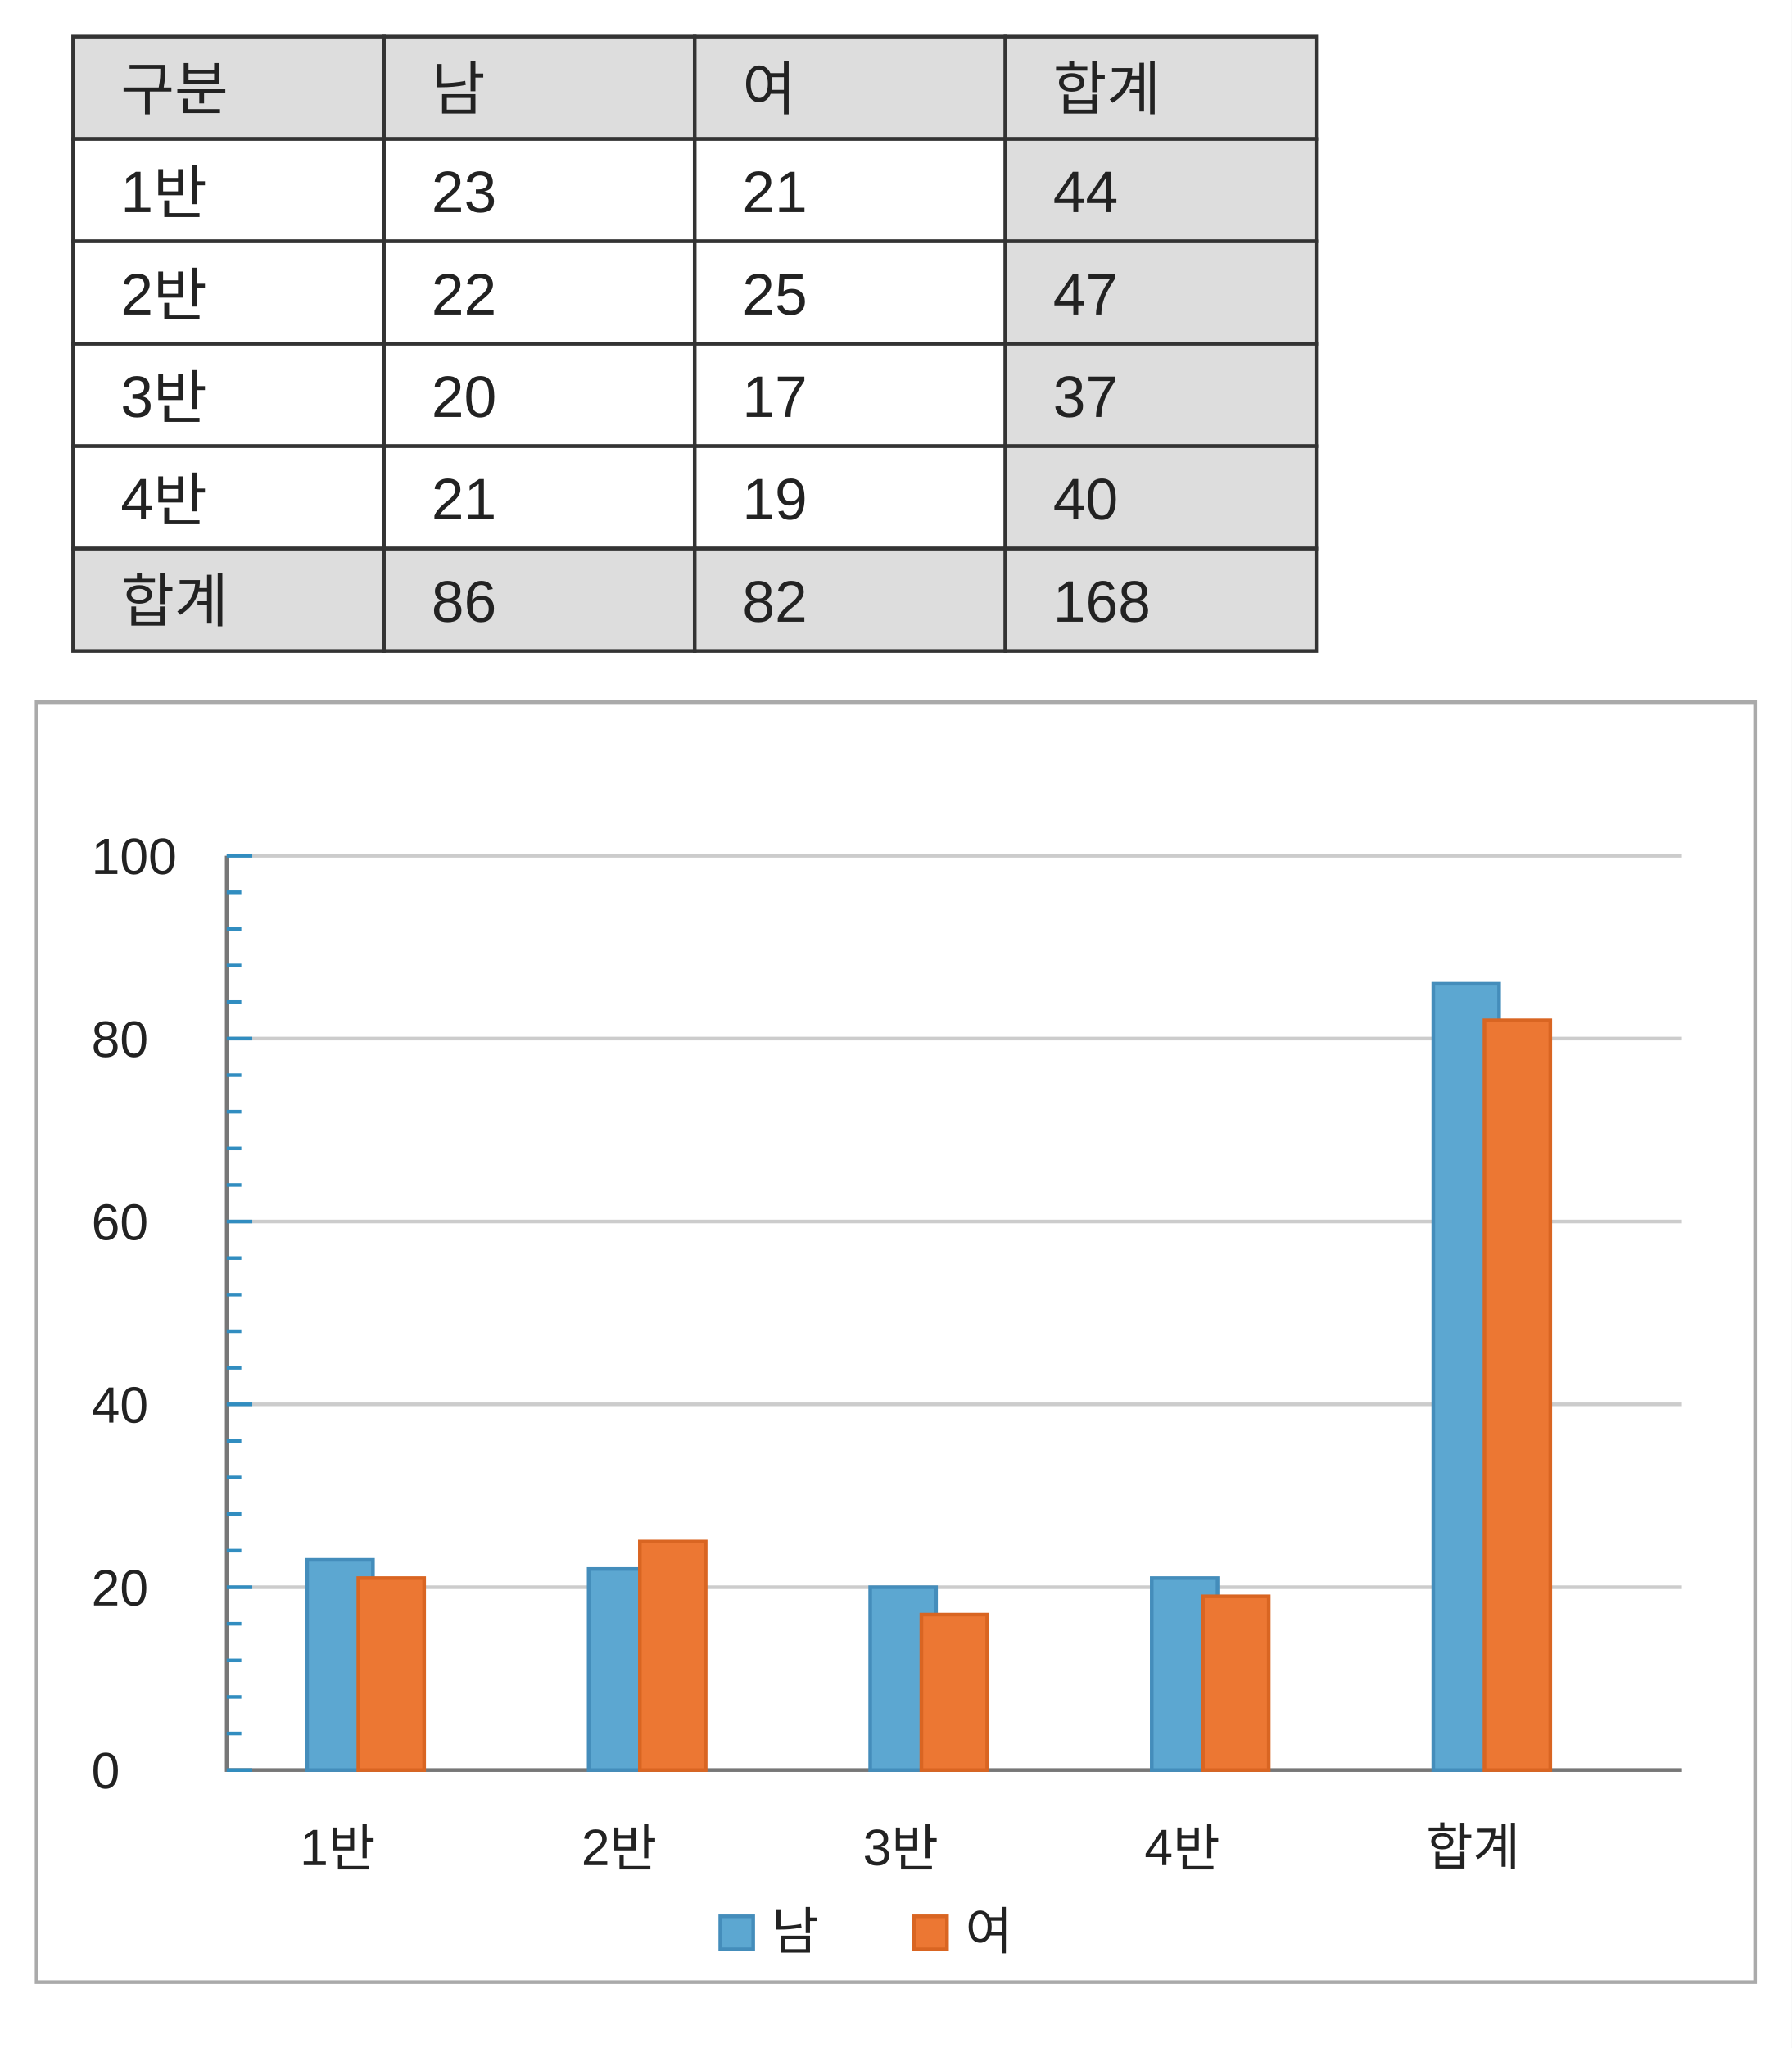
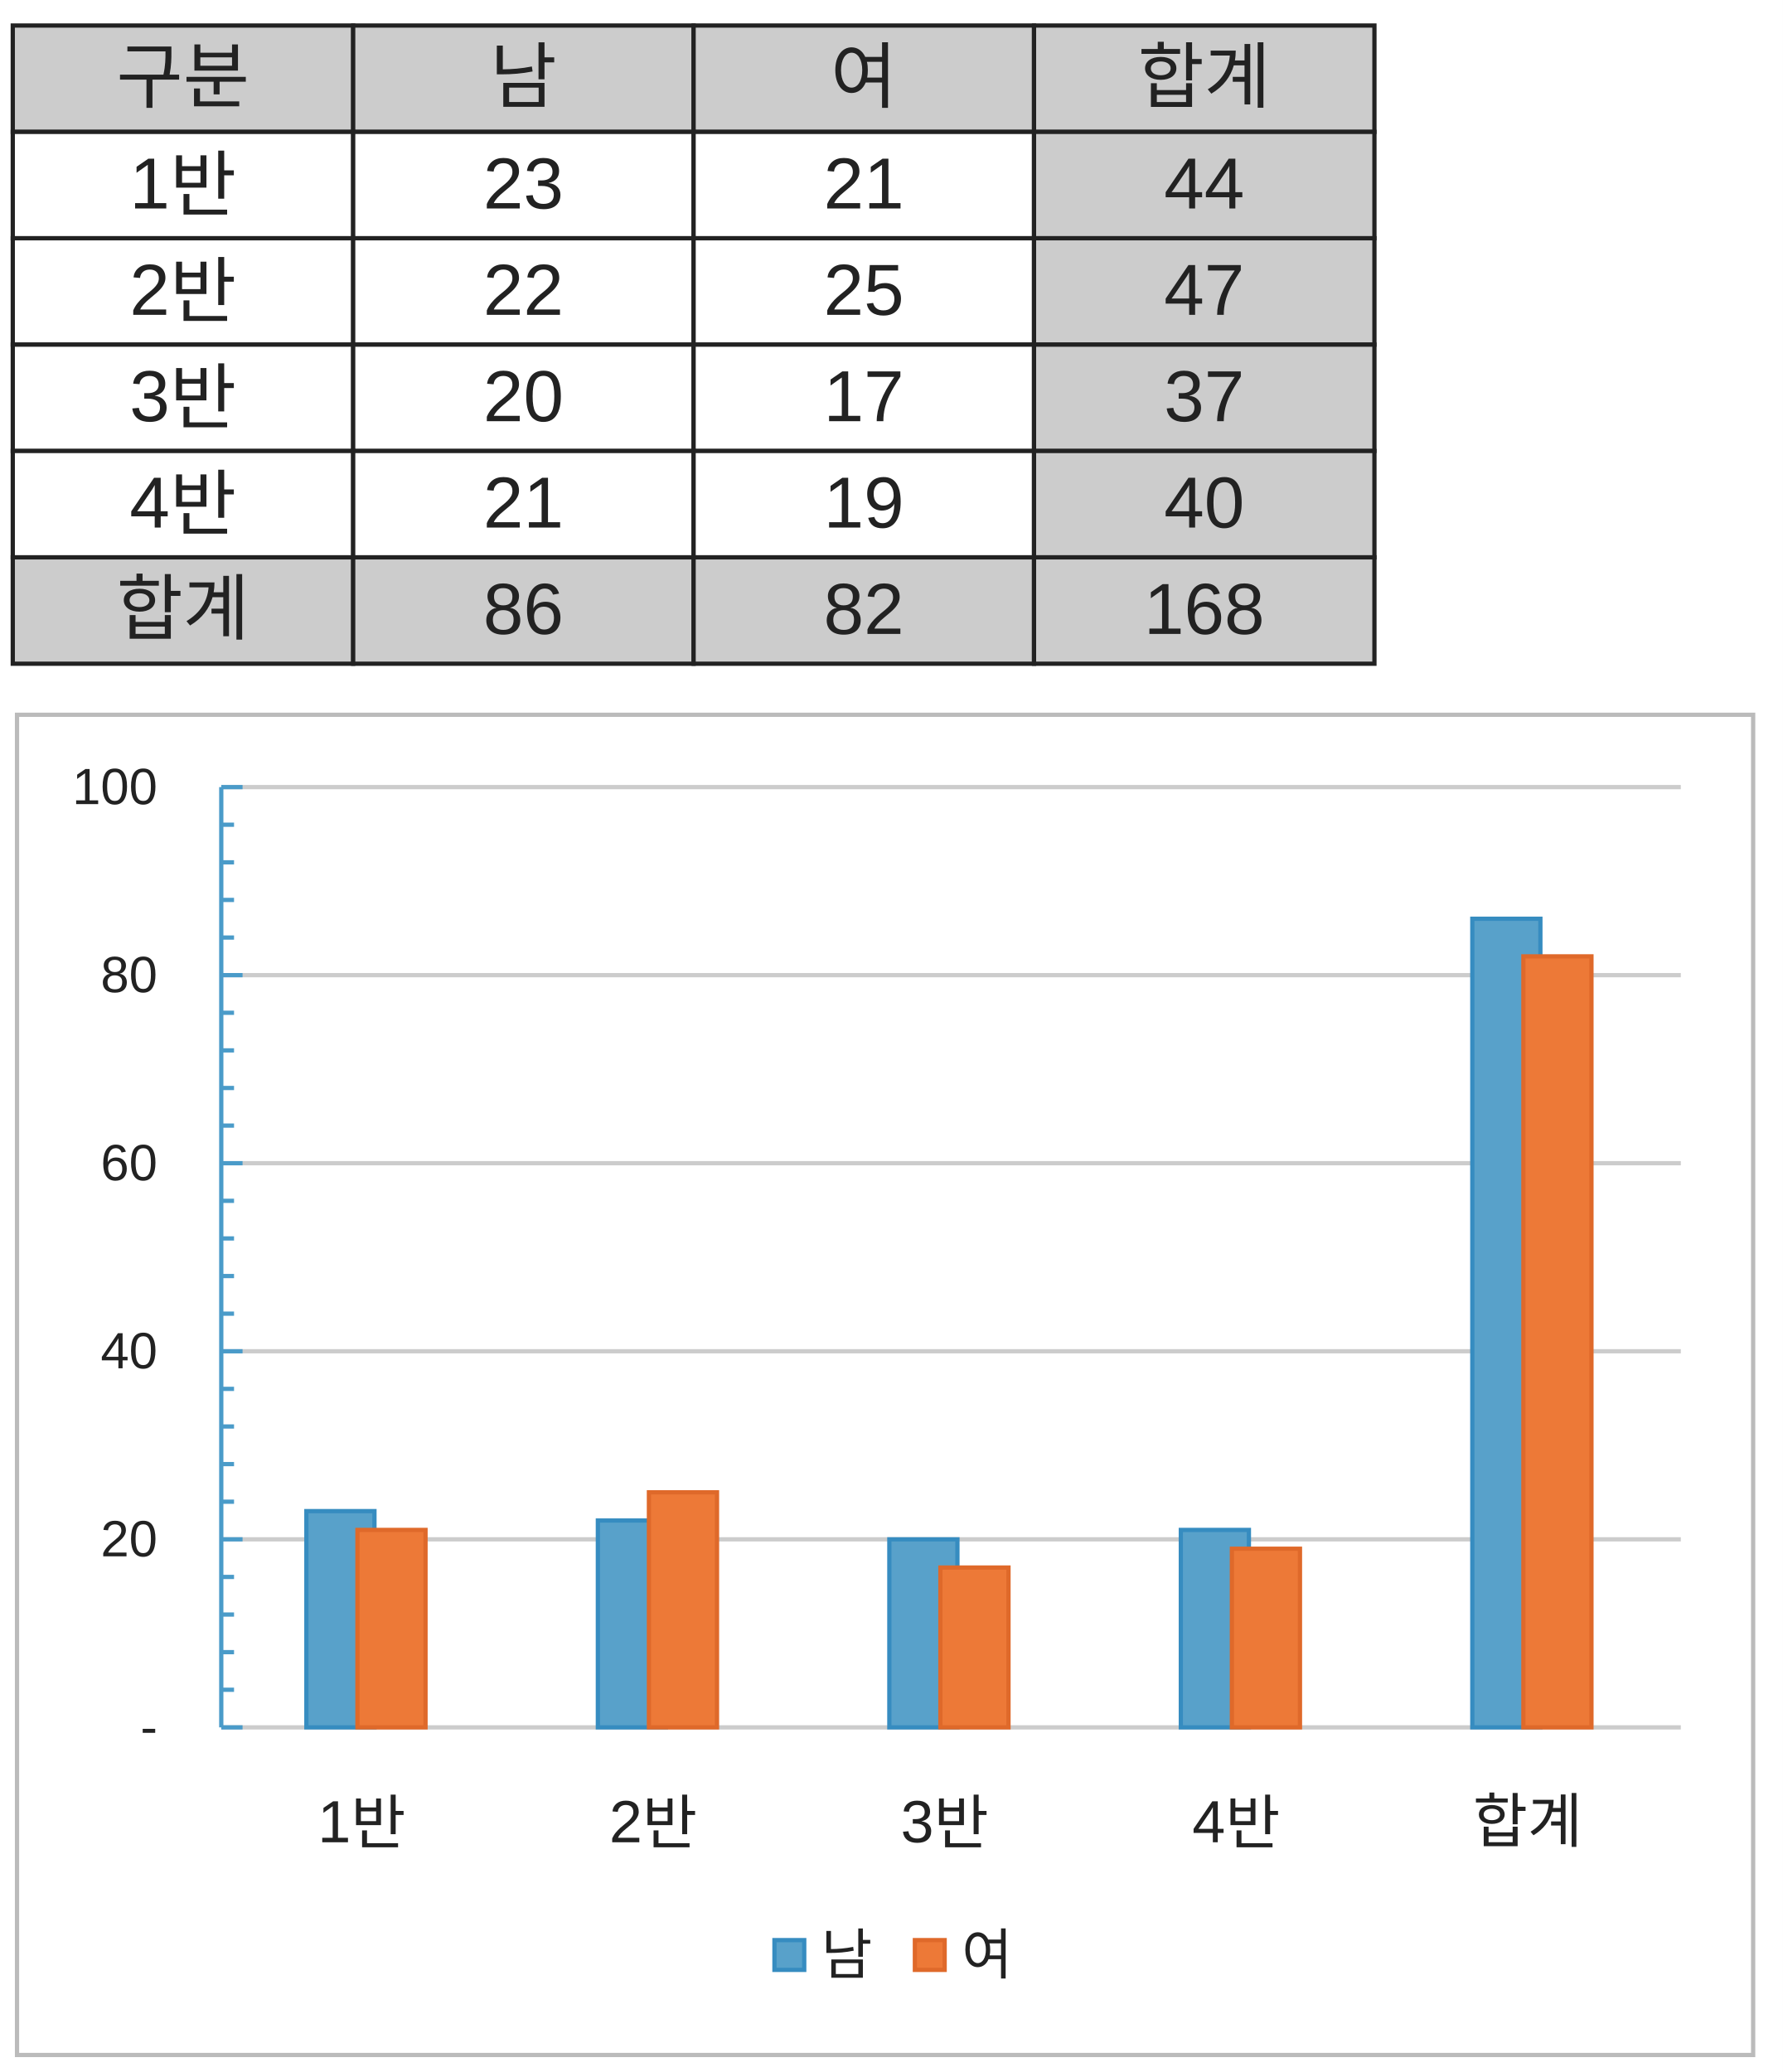
- <svg xmlns="http://www.w3.org/2000/svg" width="490" height="560" viewBox="0 0 490 560">
-   <rect width="100%" height="100%" fill="white" />
-   <g font-family="Arial, Malgun Gothic, sans-serif" font-size="14" fill="#222">
-     <rect x="20" y="10" width="85" height="28" fill="#ddd" stroke="#333" />
-     <text x="33" y="30" font-size="16">구분</text>
-     <rect x="105" y="10" width="85" height="28" fill="#ddd" stroke="#333" />
-     <text x="118" y="30" font-size="16">남</text>
-     <rect x="190" y="10" width="85" height="28" fill="#ddd" stroke="#333" />
-     <text x="203" y="30" font-size="16">여</text>
-     <rect x="275" y="10" width="85" height="28" fill="#ddd" stroke="#333" />
-     <text x="288" y="30" font-size="16">합계</text>
-     <rect x="20" y="38" width="85" height="28" fill="white" stroke="#333" />
-     <text x="33" y="58" font-size="16">1반</text>
-     <rect x="105" y="38" width="85" height="28" fill="white" stroke="#333" />
-     <text x="118" y="58" font-size="16">23</text>
-     <rect x="190" y="38" width="85" height="28" fill="white" stroke="#333" />
-     <text x="203" y="58" font-size="16">21</text>
-     <rect x="275" y="38" width="85" height="28" fill="#ddd" stroke="#333" />
-     <text x="288" y="58" font-size="16">44</text>
-     <rect x="20" y="66" width="85" height="28" fill="white" stroke="#333" />
-     <text x="33" y="86" font-size="16">2반</text>
-     <rect x="105" y="66" width="85" height="28" fill="white" stroke="#333" />
-     <text x="118" y="86" font-size="16">22</text>
-     <rect x="190" y="66" width="85" height="28" fill="white" stroke="#333" />
-     <text x="203" y="86" font-size="16">25</text>
-     <rect x="275" y="66" width="85" height="28" fill="#ddd" stroke="#333" />
-     <text x="288" y="86" font-size="16">47</text>
-     <rect x="20" y="94" width="85" height="28" fill="white" stroke="#333" />
-     <text x="33" y="114" font-size="16">3반</text>
-     <rect x="105" y="94" width="85" height="28" fill="white" stroke="#333" />
-     <text x="118" y="114" font-size="16">20</text>
-     <rect x="190" y="94" width="85" height="28" fill="white" stroke="#333" />
-     <text x="203" y="114" font-size="16">17</text>
-     <rect x="275" y="94" width="85" height="28" fill="#ddd" stroke="#333" />
-     <text x="288" y="114" font-size="16">37</text>
-     <rect x="20" y="122" width="85" height="28" fill="white" stroke="#333" />
-     <text x="33" y="142" font-size="16">4반</text>
-     <rect x="105" y="122" width="85" height="28" fill="white" stroke="#333" />
-     <text x="118" y="142" font-size="16">21</text>
-     <rect x="190" y="122" width="85" height="28" fill="white" stroke="#333" />
-     <text x="203" y="142" font-size="16">19</text>
-     <rect x="275" y="122" width="85" height="28" fill="#ddd" stroke="#333" />
-     <text x="288" y="142" font-size="16">40</text>
-     <rect x="20" y="150" width="85" height="28" fill="#ddd" stroke="#333" />
-     <text x="33" y="170" font-size="16">합계</text>
-     <rect x="105" y="150" width="85" height="28" fill="#ddd" stroke="#333" />
-     <text x="118" y="170" font-size="16">86</text>
-     <rect x="190" y="150" width="85" height="28" fill="#ddd" stroke="#333" />
-     <text x="203" y="170" font-size="16">82</text>
-     <rect x="275" y="150" width="85" height="28" fill="#ddd" stroke="#333" />
-     <text x="288" y="170" font-size="16">168</text>
-     <rect x="10" y="192" width="470" height="350" fill="white" stroke="#aaa" />
-     <path d="M62 484.0H460" stroke="#ccc" />
-     <text x="25" y="489.0" font-size="14">0</text>
-     <path d="M62 434.0H460" stroke="#ccc" />
-     <text x="25" y="439.0" font-size="14">20</text>
-     <path d="M62 384.0H460" stroke="#ccc" />
-     <text x="25" y="389.0" font-size="14">40</text>
-     <path d="M62 334.0H460" stroke="#ccc" />
-     <text x="25" y="339.0" font-size="14">60</text>
-     <path d="M62 284.0H460" stroke="#ccc" />
-     <text x="25" y="289.0" font-size="14">80</text>
-     <path d="M62 234.0H460" stroke="#ccc" />
-     <text x="25" y="239.0" font-size="14">100</text>
-     <path d="M62 234V484H460" fill="none" stroke="#777" />
-     <path d="M62 484.0h7" stroke="#318dc0" />
-     <path d="M62 474.0h4" stroke="#318dc0" />
-     <path d="M62 464.0h4" stroke="#318dc0" />
-     <path d="M62 454.0h4" stroke="#318dc0" />
-     <path d="M62 444.0h4" stroke="#318dc0" />
-     <path d="M62 434.0h7" stroke="#318dc0" />
-     <path d="M62 424.0h4" stroke="#318dc0" />
-     <path d="M62 414.0h4" stroke="#318dc0" />
-     <path d="M62 404.0h4" stroke="#318dc0" />
-     <path d="M62 394.0h4" stroke="#318dc0" />
-     <path d="M62 384.0h7" stroke="#318dc0" />
-     <path d="M62 374.0h4" stroke="#318dc0" />
-     <path d="M62 364.0h4" stroke="#318dc0" />
-     <path d="M62 354.0h4" stroke="#318dc0" />
-     <path d="M62 344.0h4" stroke="#318dc0" />
-     <path d="M62 334.0h7" stroke="#318dc0" />
-     <path d="M62 324.0h4" stroke="#318dc0" />
-     <path d="M62 314.0h4" stroke="#318dc0" />
-     <path d="M62 304.0h4" stroke="#318dc0" />
-     <path d="M62 294.0h4" stroke="#318dc0" />
-     <path d="M62 284.0h7" stroke="#318dc0" />
-     <path d="M62 274.0h4" stroke="#318dc0" />
-     <path d="M62 264.0h4" stroke="#318dc0" />
-     <path d="M62 254.0h4" stroke="#318dc0" />
-     <path d="M62 244.0h4" stroke="#318dc0" />
-     <path d="M62 234.0h7" stroke="#318dc0" />
-     <rect x="84" y="426.5" width="18" height="57.5" fill="#5ca7d1" stroke="#448dbb" />
-     <rect x="98" y="431.5" width="18" height="52.5" fill="#ec7733" stroke="#d96522" />
-     <text x="82" y="510" font-size="14">1반</text>
-     <rect x="161" y="429.0" width="18" height="55.0" fill="#5ca7d1" stroke="#448dbb" />
-     <rect x="175" y="421.5" width="18" height="62.5" fill="#ec7733" stroke="#d96522" />
-     <text x="159" y="510" font-size="14">2반</text>
-     <rect x="238" y="434.0" width="18" height="50.0" fill="#5ca7d1" stroke="#448dbb" />
-     <rect x="252" y="441.5" width="18" height="42.5" fill="#ec7733" stroke="#d96522" />
-     <text x="236" y="510" font-size="14">3반</text>
-     <rect x="315" y="431.5" width="18" height="52.5" fill="#5ca7d1" stroke="#448dbb" />
-     <rect x="329" y="436.5" width="18" height="47.5" fill="#ec7733" stroke="#d96522" />
-     <text x="313" y="510" font-size="14">4반</text>
-     <rect x="392" y="269.0" width="18" height="215.0" fill="#5ca7d1" stroke="#448dbb" />
-     <rect x="406" y="279.0" width="18" height="205.0" fill="#ec7733" stroke="#d96522" />
-     <text x="390" y="510" font-size="14">합계</text>
-     <rect x="197" y="524" width="9" height="9" fill="#5ca7d1" stroke="#448dbb" />
-     <text x="211" y="533" font-size="14">남</text>
-     <rect x="250" y="524" width="9" height="9" fill="#ec7733" stroke="#d96522" />
-     <text x="264" y="533" font-size="14">여</text>
+ <svg xmlns="http://www.w3.org/2000/svg" width="419" height="487" viewBox="0 0 419 487">
+   <rect width="419" height="487" fill="white" />
+   <g font-family="Arial, Malgun Gothic, sans-serif" fill="#222">
+     <rect x="3" y="6" width="80" height="25" fill="#ccc" stroke="#222" />
+     <text x="43" y="24" font-size="17" text-anchor="middle">구분</text>
+     <rect x="83" y="6" width="80" height="25" fill="#ccc" stroke="#222" />
+     <text x="123" y="24" font-size="17" text-anchor="middle">남</text>
+     <rect x="163" y="6" width="80" height="25" fill="#ccc" stroke="#222" />
+     <text x="203" y="24" font-size="17" text-anchor="middle">여</text>
+     <rect x="243" y="6" width="80" height="25" fill="#ccc" stroke="#222" />
+     <text x="283" y="24" font-size="17" text-anchor="middle">합계</text>
+     <rect x="3" y="31" width="80" height="25" fill="white" stroke="#222" />
+     <text x="43" y="49" font-size="17" text-anchor="middle">1반</text>
+     <rect x="83" y="31" width="80" height="25" fill="white" stroke="#222" />
+     <text x="123" y="49" font-size="17" text-anchor="middle">23</text>
+     <rect x="163" y="31" width="80" height="25" fill="white" stroke="#222" />
+     <text x="203" y="49" font-size="17" text-anchor="middle">21</text>
+     <rect x="243" y="31" width="80" height="25" fill="#ccc" stroke="#222" />
+     <text x="283" y="49" font-size="17" text-anchor="middle">44</text>
+     <rect x="3" y="56" width="80" height="25" fill="white" stroke="#222" />
+     <text x="43" y="74" font-size="17" text-anchor="middle">2반</text>
+     <rect x="83" y="56" width="80" height="25" fill="white" stroke="#222" />
+     <text x="123" y="74" font-size="17" text-anchor="middle">22</text>
+     <rect x="163" y="56" width="80" height="25" fill="white" stroke="#222" />
+     <text x="203" y="74" font-size="17" text-anchor="middle">25</text>
+     <rect x="243" y="56" width="80" height="25" fill="#ccc" stroke="#222" />
+     <text x="283" y="74" font-size="17" text-anchor="middle">47</text>
+     <rect x="3" y="81" width="80" height="25" fill="white" stroke="#222" />
+     <text x="43" y="99" font-size="17" text-anchor="middle">3반</text>
+     <rect x="83" y="81" width="80" height="25" fill="white" stroke="#222" />
+     <text x="123" y="99" font-size="17" text-anchor="middle">20</text>
+     <rect x="163" y="81" width="80" height="25" fill="white" stroke="#222" />
+     <text x="203" y="99" font-size="17" text-anchor="middle">17</text>
+     <rect x="243" y="81" width="80" height="25" fill="#ccc" stroke="#222" />
+     <text x="283" y="99" font-size="17" text-anchor="middle">37</text>
+     <rect x="3" y="106" width="80" height="25" fill="white" stroke="#222" />
+     <text x="43" y="124" font-size="17" text-anchor="middle">4반</text>
+     <rect x="83" y="106" width="80" height="25" fill="white" stroke="#222" />
+     <text x="123" y="124" font-size="17" text-anchor="middle">21</text>
+     <rect x="163" y="106" width="80" height="25" fill="white" stroke="#222" />
+     <text x="203" y="124" font-size="17" text-anchor="middle">19</text>
+     <rect x="243" y="106" width="80" height="25" fill="#ccc" stroke="#222" />
+     <text x="283" y="124" font-size="17" text-anchor="middle">40</text>
+     <rect x="3" y="131" width="80" height="25" fill="#ccc" stroke="#222" />
+     <text x="43" y="149" font-size="17" text-anchor="middle">합계</text>
+     <rect x="83" y="131" width="80" height="25" fill="#ccc" stroke="#222" />
+     <text x="123" y="149" font-size="17" text-anchor="middle">86</text>
+     <rect x="163" y="131" width="80" height="25" fill="#ccc" stroke="#222" />
+     <text x="203" y="149" font-size="17" text-anchor="middle">82</text>
+     <rect x="243" y="131" width="80" height="25" fill="#ccc" stroke="#222" />
+     <text x="283" y="149" font-size="17" text-anchor="middle">168</text>
+     <rect x="4" y="168" width="408" height="315" fill="white" stroke="#bbb" />
+     <path d="M52 406.0H395" stroke="#ccc" />
+     <text x="37" y="410.0" font-size="12" text-anchor="end">-</text>
+     <path d="M52 361.8H395" stroke="#ccc" />
+     <text x="37" y="365.8" font-size="12" text-anchor="end">20</text>
+     <path d="M52 317.6H395" stroke="#ccc" />
+     <text x="37" y="321.6" font-size="12" text-anchor="end">40</text>
+     <path d="M52 273.4H395" stroke="#ccc" />
+     <text x="37" y="277.4" font-size="12" text-anchor="end">60</text>
+     <path d="M52 229.2H395" stroke="#ccc" />
+     <text x="37" y="233.2" font-size="12" text-anchor="end">80</text>
+     <path d="M52 185.0H395" stroke="#ccc" />
+     <text x="37" y="189.0" font-size="12" text-anchor="end">100</text>
+     <path d="M52 185V406" stroke="#4a9bc9" fill="none" />
+     <path d="M52 406.0h5" stroke="#4a9bc9" />
+     <path d="M52 397.16h3" stroke="#4a9bc9" />
+     <path d="M52 388.32h3" stroke="#4a9bc9" />
+     <path d="M52 379.48h3" stroke="#4a9bc9" />
+     <path d="M52 370.64h3" stroke="#4a9bc9" />
+     <path d="M52 361.8h5" stroke="#4a9bc9" />
+     <path d="M52 352.96h3" stroke="#4a9bc9" />
+     <path d="M52 344.12h3" stroke="#4a9bc9" />
+     <path d="M52 335.28h3" stroke="#4a9bc9" />
+     <path d="M52 326.44h3" stroke="#4a9bc9" />
+     <path d="M52 317.6h5" stroke="#4a9bc9" />
+     <path d="M52 308.76h3" stroke="#4a9bc9" />
+     <path d="M52 299.92h3" stroke="#4a9bc9" />
+     <path d="M52 291.08h3" stroke="#4a9bc9" />
+     <path d="M52 282.24h3" stroke="#4a9bc9" />
+     <path d="M52 273.4h5" stroke="#4a9bc9" />
+     <path d="M52 264.56h3" stroke="#4a9bc9" />
+     <path d="M52 255.72h3" stroke="#4a9bc9" />
+     <path d="M52 246.88h3" stroke="#4a9bc9" />
+     <path d="M52 238.04h3" stroke="#4a9bc9" />
+     <path d="M52 229.2h5" stroke="#4a9bc9" />
+     <path d="M52 220.36h3" stroke="#4a9bc9" />
+     <path d="M52 211.52h3" stroke="#4a9bc9" />
+     <path d="M52 202.68h3" stroke="#4a9bc9" />
+     <path d="M52 193.84h3" stroke="#4a9bc9" />
+     <path d="M52 185.0h5" stroke="#4a9bc9" />
+     <rect x="72.0" y="355.17" width="16" height="50.83" fill="#58a1ca" stroke="#368cc0" />
+     <rect x="84.0" y="359.59" width="16" height="46.41" fill="#ed7937" stroke="#df692a" />
+     <text x="85.0" y="433" font-size="14" text-anchor="middle">1반</text>
+     <rect x="140.5" y="357.38" width="16" height="48.62" fill="#58a1ca" stroke="#368cc0" />
+     <rect x="152.5" y="350.75" width="16" height="55.25" fill="#ed7937" stroke="#df692a" />
+     <text x="153.5" y="433" font-size="14" text-anchor="middle">2반</text>
+     <rect x="209.0" y="361.8" width="16" height="44.2" fill="#58a1ca" stroke="#368cc0" />
+     <rect x="221.0" y="368.43" width="16" height="37.57" fill="#ed7937" stroke="#df692a" />
+     <text x="222.0" y="433" font-size="14" text-anchor="middle">3반</text>
+     <rect x="277.5" y="359.59" width="16" height="46.41" fill="#58a1ca" stroke="#368cc0" />
+     <rect x="289.5" y="364.01" width="16" height="41.99" fill="#ed7937" stroke="#df692a" />
+     <text x="290.5" y="433" font-size="14" text-anchor="middle">4반</text>
+     <rect x="346.0" y="215.94" width="16" height="190.06" fill="#58a1ca" stroke="#368cc0" />
+     <rect x="358.0" y="224.78" width="16" height="181.22" fill="#ed7937" stroke="#df692a" />
+     <text x="359.0" y="433" font-size="14" text-anchor="middle">합계</text>
+     <rect x="182" y="456" width="7" height="7" fill="#58a1ca" stroke="#368cc0" />
+     <text x="193" y="464" font-size="13" text-anchor="start">남</text>
+     <rect x="215" y="456" width="7" height="7" fill="#ed7937" stroke="#df692a" />
+     <text x="226" y="464" font-size="13" text-anchor="start">여</text>
  </g>
</svg>
